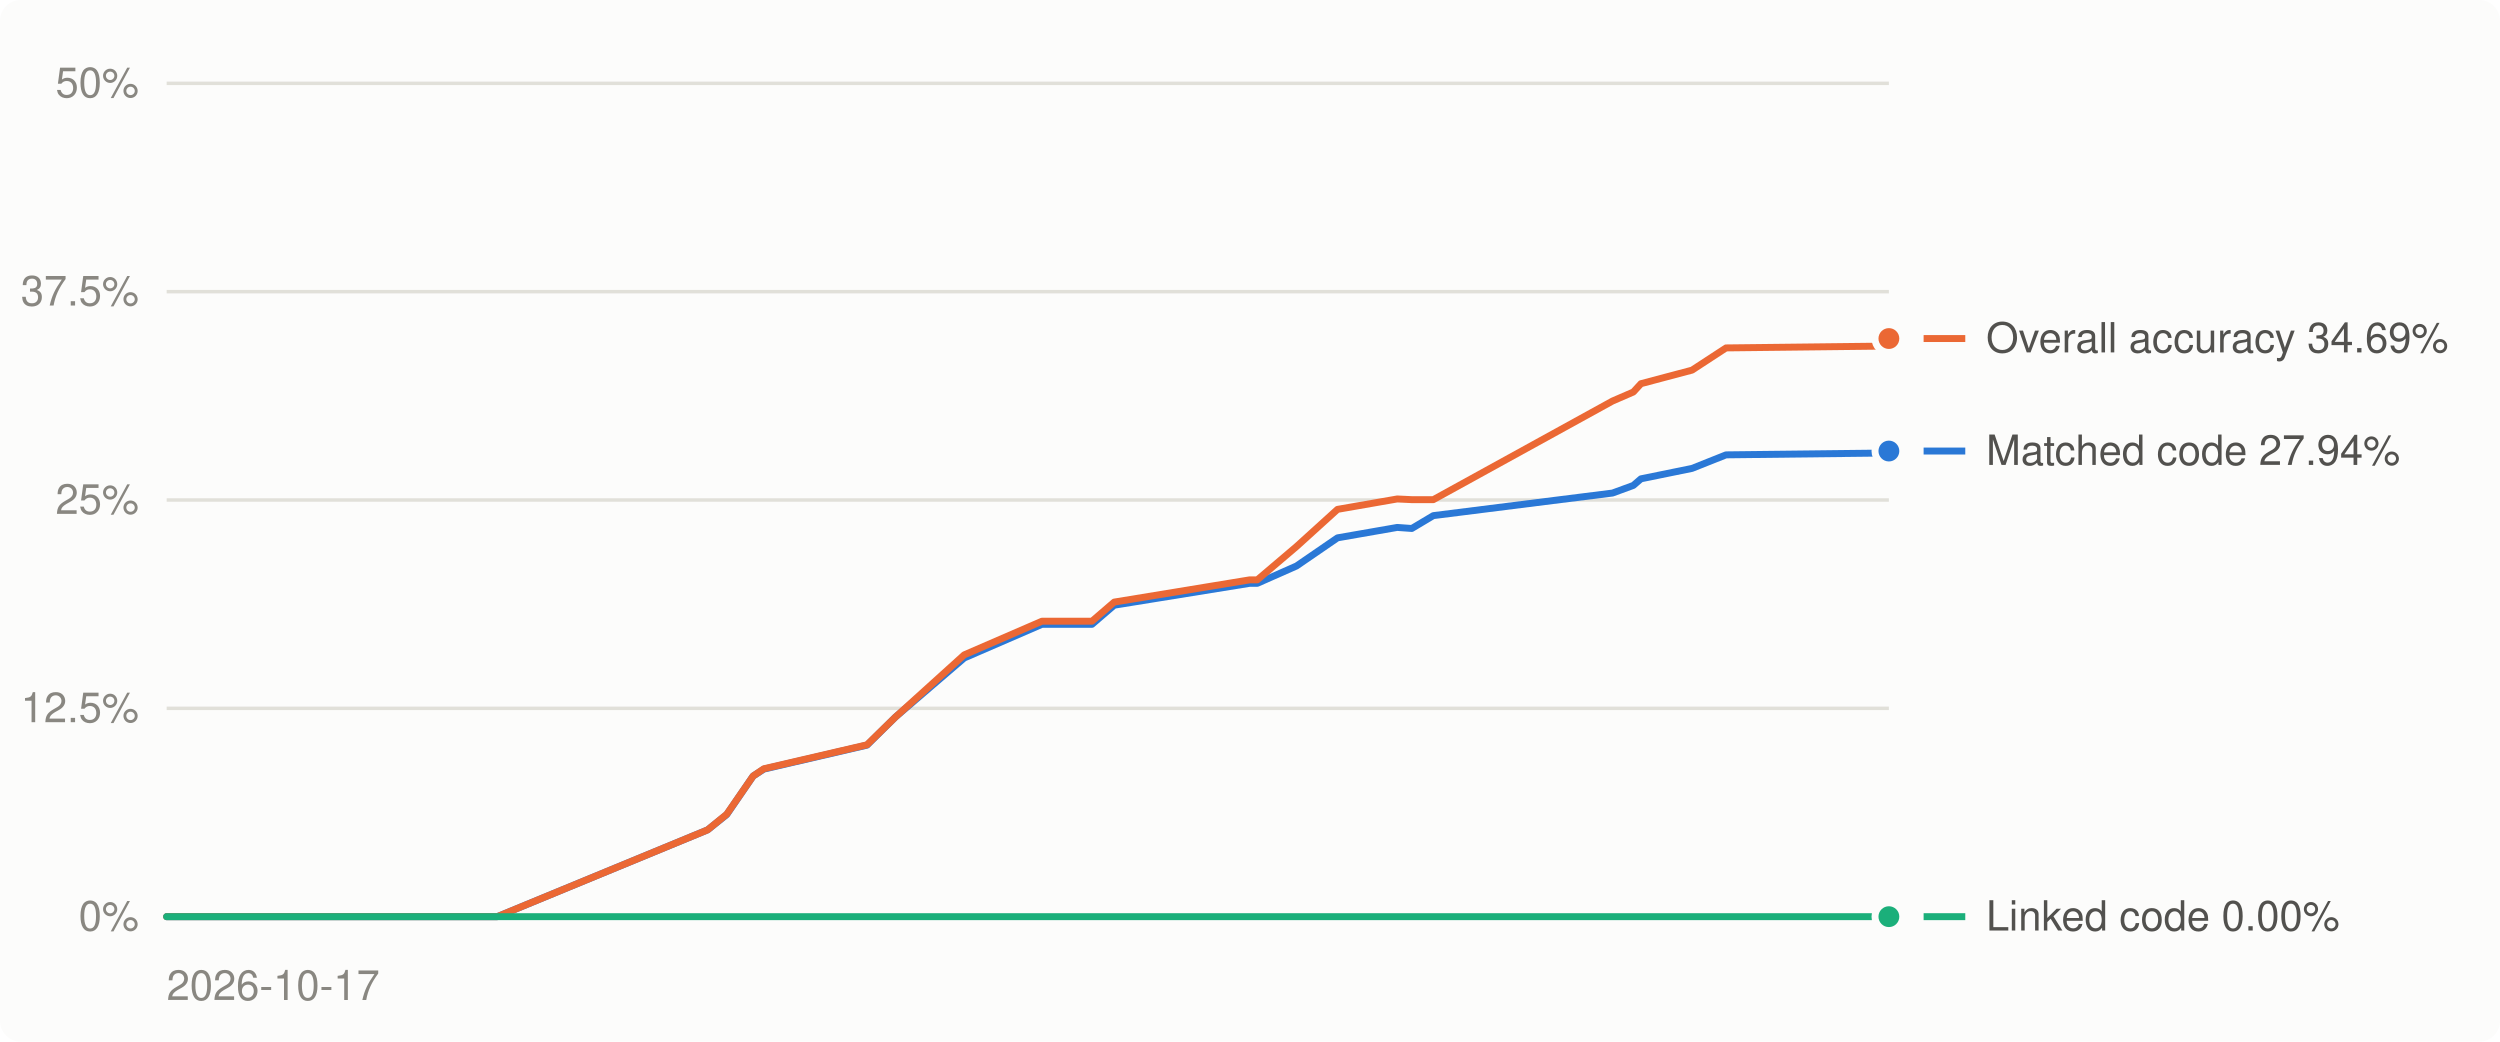
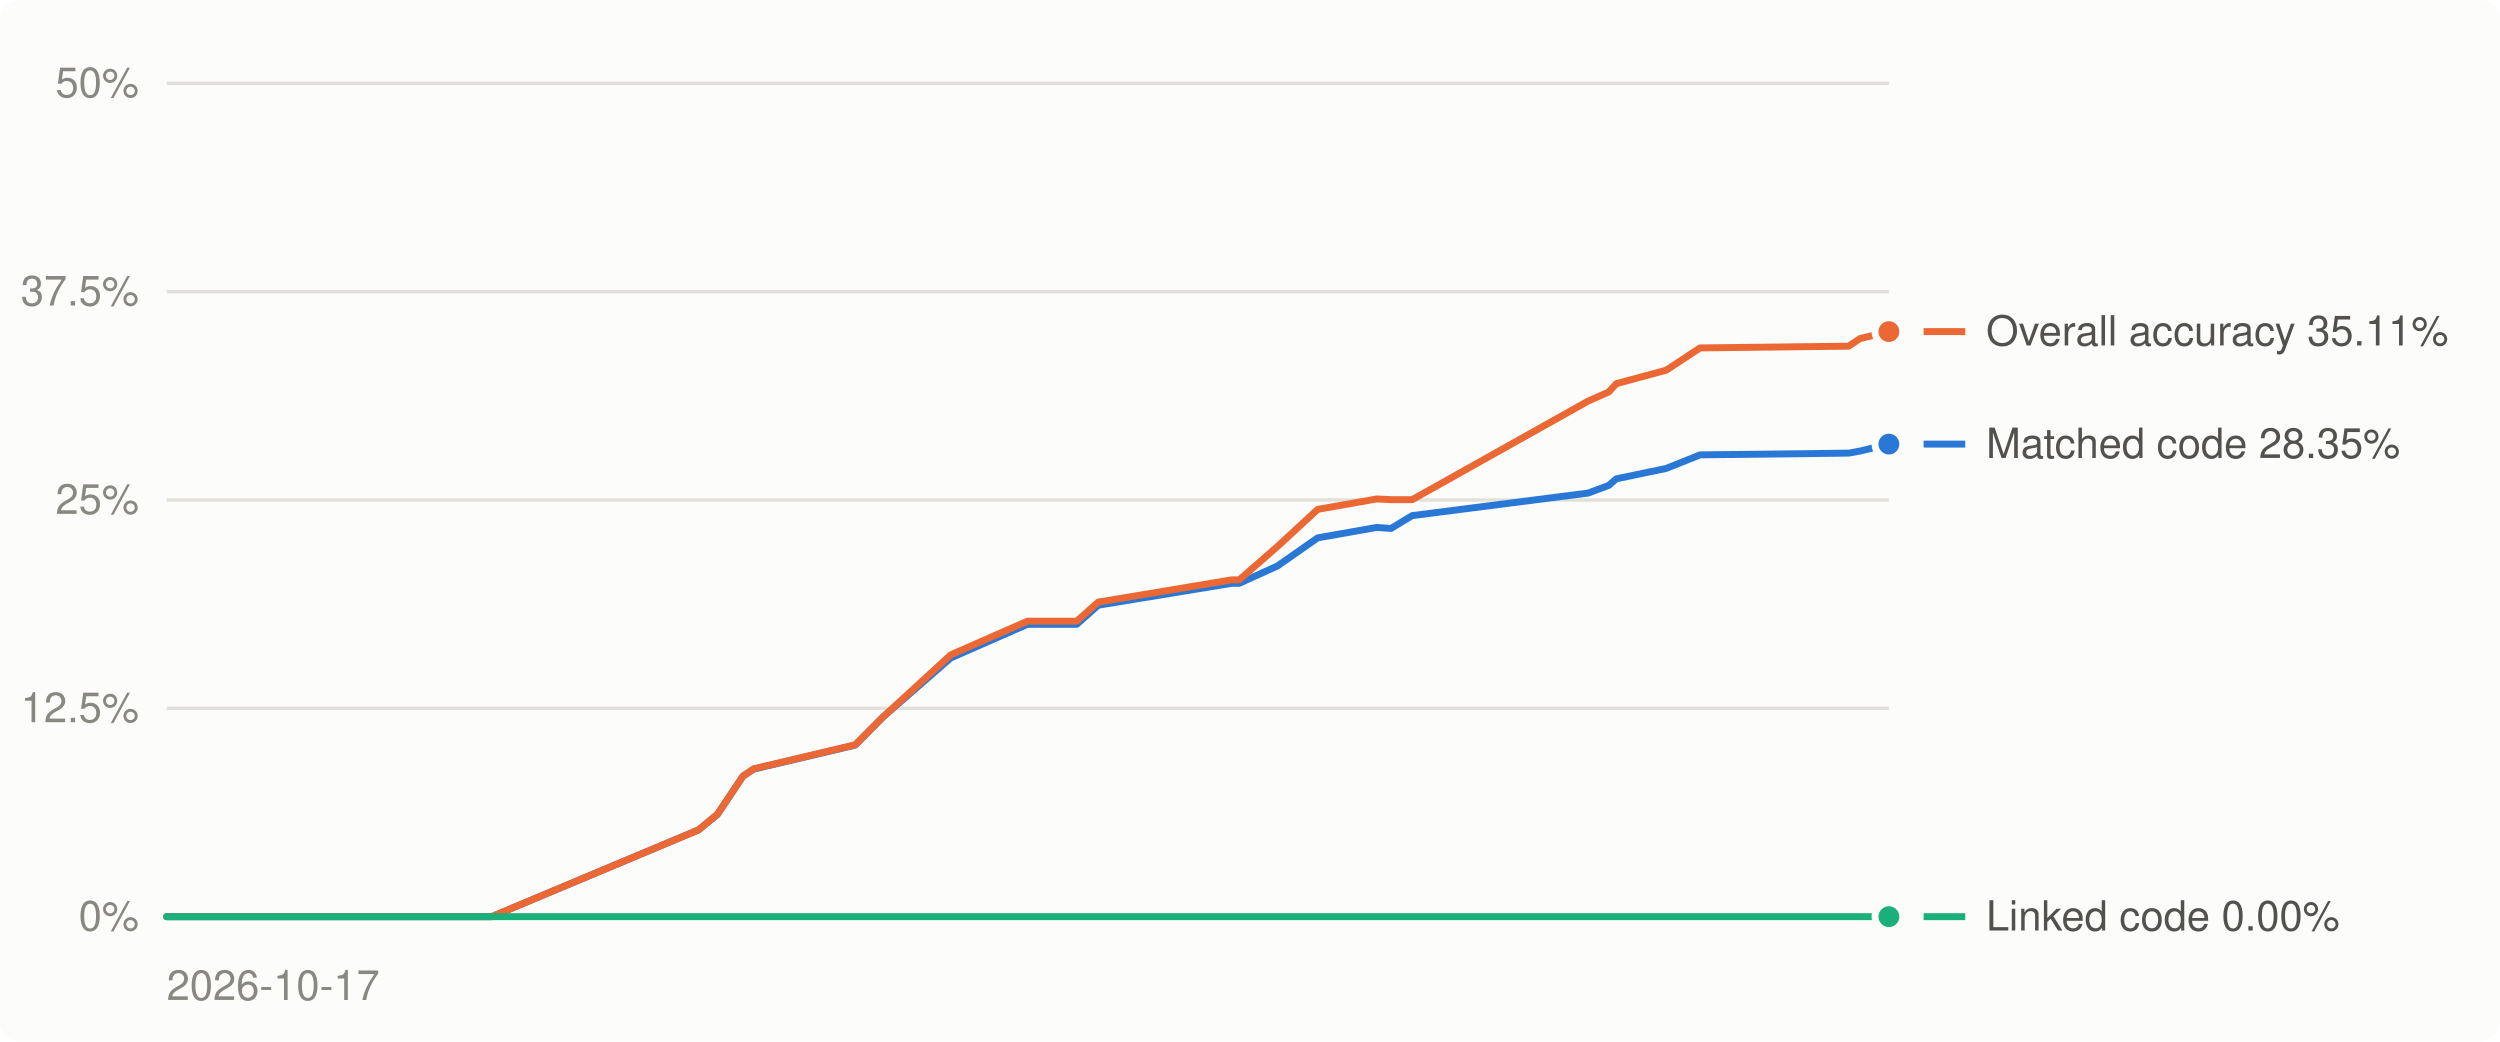
<svg xmlns="http://www.w3.org/2000/svg" viewBox="0 0 720 300" width="720" height="300" role="img" aria-label="Decompilation progress over time">
  <style>
.bg{fill:#fcfcfb}.grid{stroke:#e1e0d9}.muted{fill:#898781}.lbl{fill:#52514e}.ln0{stroke:#2a78d6}.dot0{fill:#2a78d6;stroke:#fcfcfb}.ln1{stroke:#eb6834}.dot1{fill:#eb6834;stroke:#fcfcfb}.ln2{stroke:#1baf7a}.dot2{fill:#1baf7a;stroke:#fcfcfb}
@media (prefers-color-scheme: dark){.bg{fill:#1a1a19}.grid{stroke:#2c2c2a}.muted{fill:#898781}.lbl{fill:#c3c2b7}.ln0{stroke:#3987e5}.dot0{fill:#3987e5;stroke:#1a1a19}.ln1{stroke:#d95926}.dot1{fill:#d95926;stroke:#1a1a19}.ln2{stroke:#199e70}.dot2{fill:#199e70;stroke:#1a1a19}}
text{font:12px -apple-system,BlinkMacSystemFont,'Segoe UI',Helvetica,Arial,sans-serif}
</style>
  <rect class="bg" width="720" height="300" rx="6" />
  <line x1="48" x2="544" y1="264.0" y2="264.0" class="grid" stroke-width="1" />
  <text x="40" y="268.0" class="muted" text-anchor="end">0%</text>
  <line x1="48" x2="544" y1="204.0" y2="204.0" class="grid" stroke-width="1" />
  <text x="40" y="208.0" class="muted" text-anchor="end">12.5%</text>
  <line x1="48" x2="544" y1="144.0" y2="144.0" class="grid" stroke-width="1" />
  <text x="40" y="148.0" class="muted" text-anchor="end">25%</text>
  <line x1="48" x2="544" y1="84.0" y2="84.0" class="grid" stroke-width="1" />
  <text x="40" y="88.0" class="muted" text-anchor="end">37.5%</text>
  <line x1="48" x2="544" y1="24.0" y2="24.0" class="grid" stroke-width="1" />
  <text x="40" y="28.0" class="muted" text-anchor="end">50%</text>
  <text class="muted" x="48.0" y="288" text-anchor="start">2026-10-17</text>
-   <polyline points="48.0,264.0 143.2,264.0 203.8,239.0 209.3,234.6 216.9,223.5 220.0,221.5 249.7,214.6 257.9,206.5 277.7,189.5 300.1,179.8 314.5,179.8 320.9,174.3 359.9,168.0 362.1,168.0 373.4,163.0 385.2,154.9 402.4,151.9 406.6,152.2 412.8,148.5 464.4,142.0 470.4,139.8 472.6,137.9 487.3,134.9 497.1,131.0 540.6,130.5 544.0,129.9" fill="none" class="ln0" stroke-width="2" stroke-linejoin="round" stroke-linecap="round" />
-   <polyline points="48.0,264.0 143.2,264.0 203.8,239.0 209.3,234.5 216.9,223.5 220.0,221.4 249.7,214.5 257.9,206.5 277.7,188.6 300.1,178.9 314.5,178.9 320.9,173.4 359.9,167.0 362.1,167.0 373.4,157.4 385.2,146.7 402.4,143.7 406.6,143.9 412.8,143.9 464.4,115.5 470.4,112.9 472.6,110.5 487.3,106.6 497.1,100.2 540.6,99.7 544.0,97.5" fill="none" class="ln1" stroke-width="2" stroke-linejoin="round" stroke-linecap="round" />
-   <polyline points="48.0,264.0 143.2,264.0 203.8,264.0 209.3,264.0 216.9,264.0 220.0,264.0 249.7,264.0 257.9,264.0 277.7,264.0 300.1,264.0 314.5,264.0 320.9,264.0 359.9,264.0 362.1,264.0 373.4,264.0 385.2,264.0 402.4,264.0 406.6,264.0 412.8,264.0 464.4,264.0 470.4,264.0 472.6,264.0 487.3,264.0 497.1,264.0 540.6,264.0 544.0,264.0" fill="none" class="ln2" stroke-width="2" stroke-linejoin="round" stroke-linecap="round" />
-   <circle cx="544.0" cy="129.9" r="4" class="dot0" stroke-width="2" />
-   <circle cx="544.0" cy="97.5" r="4" class="dot1" stroke-width="2" />
+   <polyline points="48.0,264.0 141.6,264.0 201.2,239.0 206.6,234.6 214.0,223.5 217.1,221.5 246.3,214.6 254.3,206.5 273.8,189.5 295.9,179.8 310.1,179.8 316.3,174.3 354.7,168.0 356.9,168.0 367.9,163.0 379.5,154.9 396.5,151.9 400.6,152.2 406.7,148.5 457.4,142.0 463.3,139.8 465.5,137.9 479.9,134.9 489.6,131.0 532.4,130.5 535.7,129.9 544.0,127.9" fill="none" class="ln0" stroke-width="2" stroke-linejoin="round" stroke-linecap="round" />
+   <polyline points="48.0,264.0 141.6,264.0 201.2,239.0 206.6,234.5 214.0,223.5 217.1,221.4 246.3,214.5 254.3,206.5 273.8,188.6 295.9,178.9 310.1,178.9 316.3,173.4 354.7,167.0 356.9,167.0 367.9,157.4 379.5,146.7 396.5,143.7 400.6,143.9 406.7,143.9 457.4,115.5 463.3,112.9 465.5,110.5 479.9,106.6 489.6,100.2 532.4,99.7 535.7,97.5 544.0,95.5" fill="none" class="ln1" stroke-width="2" stroke-linejoin="round" stroke-linecap="round" />
+   <polyline points="48.0,264.0 141.6,264.0 201.2,264.0 206.6,264.0 214.0,264.0 217.1,264.0 246.3,264.0 254.3,264.0 273.8,264.0 295.9,264.0 310.1,264.0 316.3,264.0 354.7,264.0 356.9,264.0 367.9,264.0 379.5,264.0 396.5,264.0 400.6,264.0 406.7,264.0 457.4,264.0 463.3,264.0 465.5,264.0 479.9,264.0 489.6,264.0 532.4,264.0 535.7,264.0 544.0,264.0" fill="none" class="ln2" stroke-width="2" stroke-linejoin="round" stroke-linecap="round" />
+   <circle cx="544.0" cy="127.9" r="4" class="dot0" stroke-width="2" />
+   <circle cx="544.0" cy="95.5" r="4" class="dot1" stroke-width="2" />
  <circle cx="544.0" cy="264.0" r="4" class="dot2" stroke-width="2" />
  <line x1="554" x2="566" y1="264.0" y2="264.0" class="ln2" stroke-width="2" />
  <text class="lbl" x="572" y="268.0">Linked code 0.00%</text>
-   <line x1="554" x2="566" y1="129.9" y2="129.9" class="ln0" stroke-width="2" />
-   <text class="lbl" x="572" y="133.9">Matched code 27.94%</text>
-   <line x1="554" x2="566" y1="97.5" y2="97.5" class="ln1" stroke-width="2" />
-   <text class="lbl" x="572" y="101.5">Overall accuracy 34.69%</text>
+   <line x1="554" x2="566" y1="127.9" y2="127.9" class="ln0" stroke-width="2" />
+   <text class="lbl" x="572" y="131.9">Matched code 28.35%</text>
+   <line x1="554" x2="566" y1="95.5" y2="95.5" class="ln1" stroke-width="2" />
+   <text class="lbl" x="572" y="99.5">Overall accuracy 35.11%</text>
</svg>
